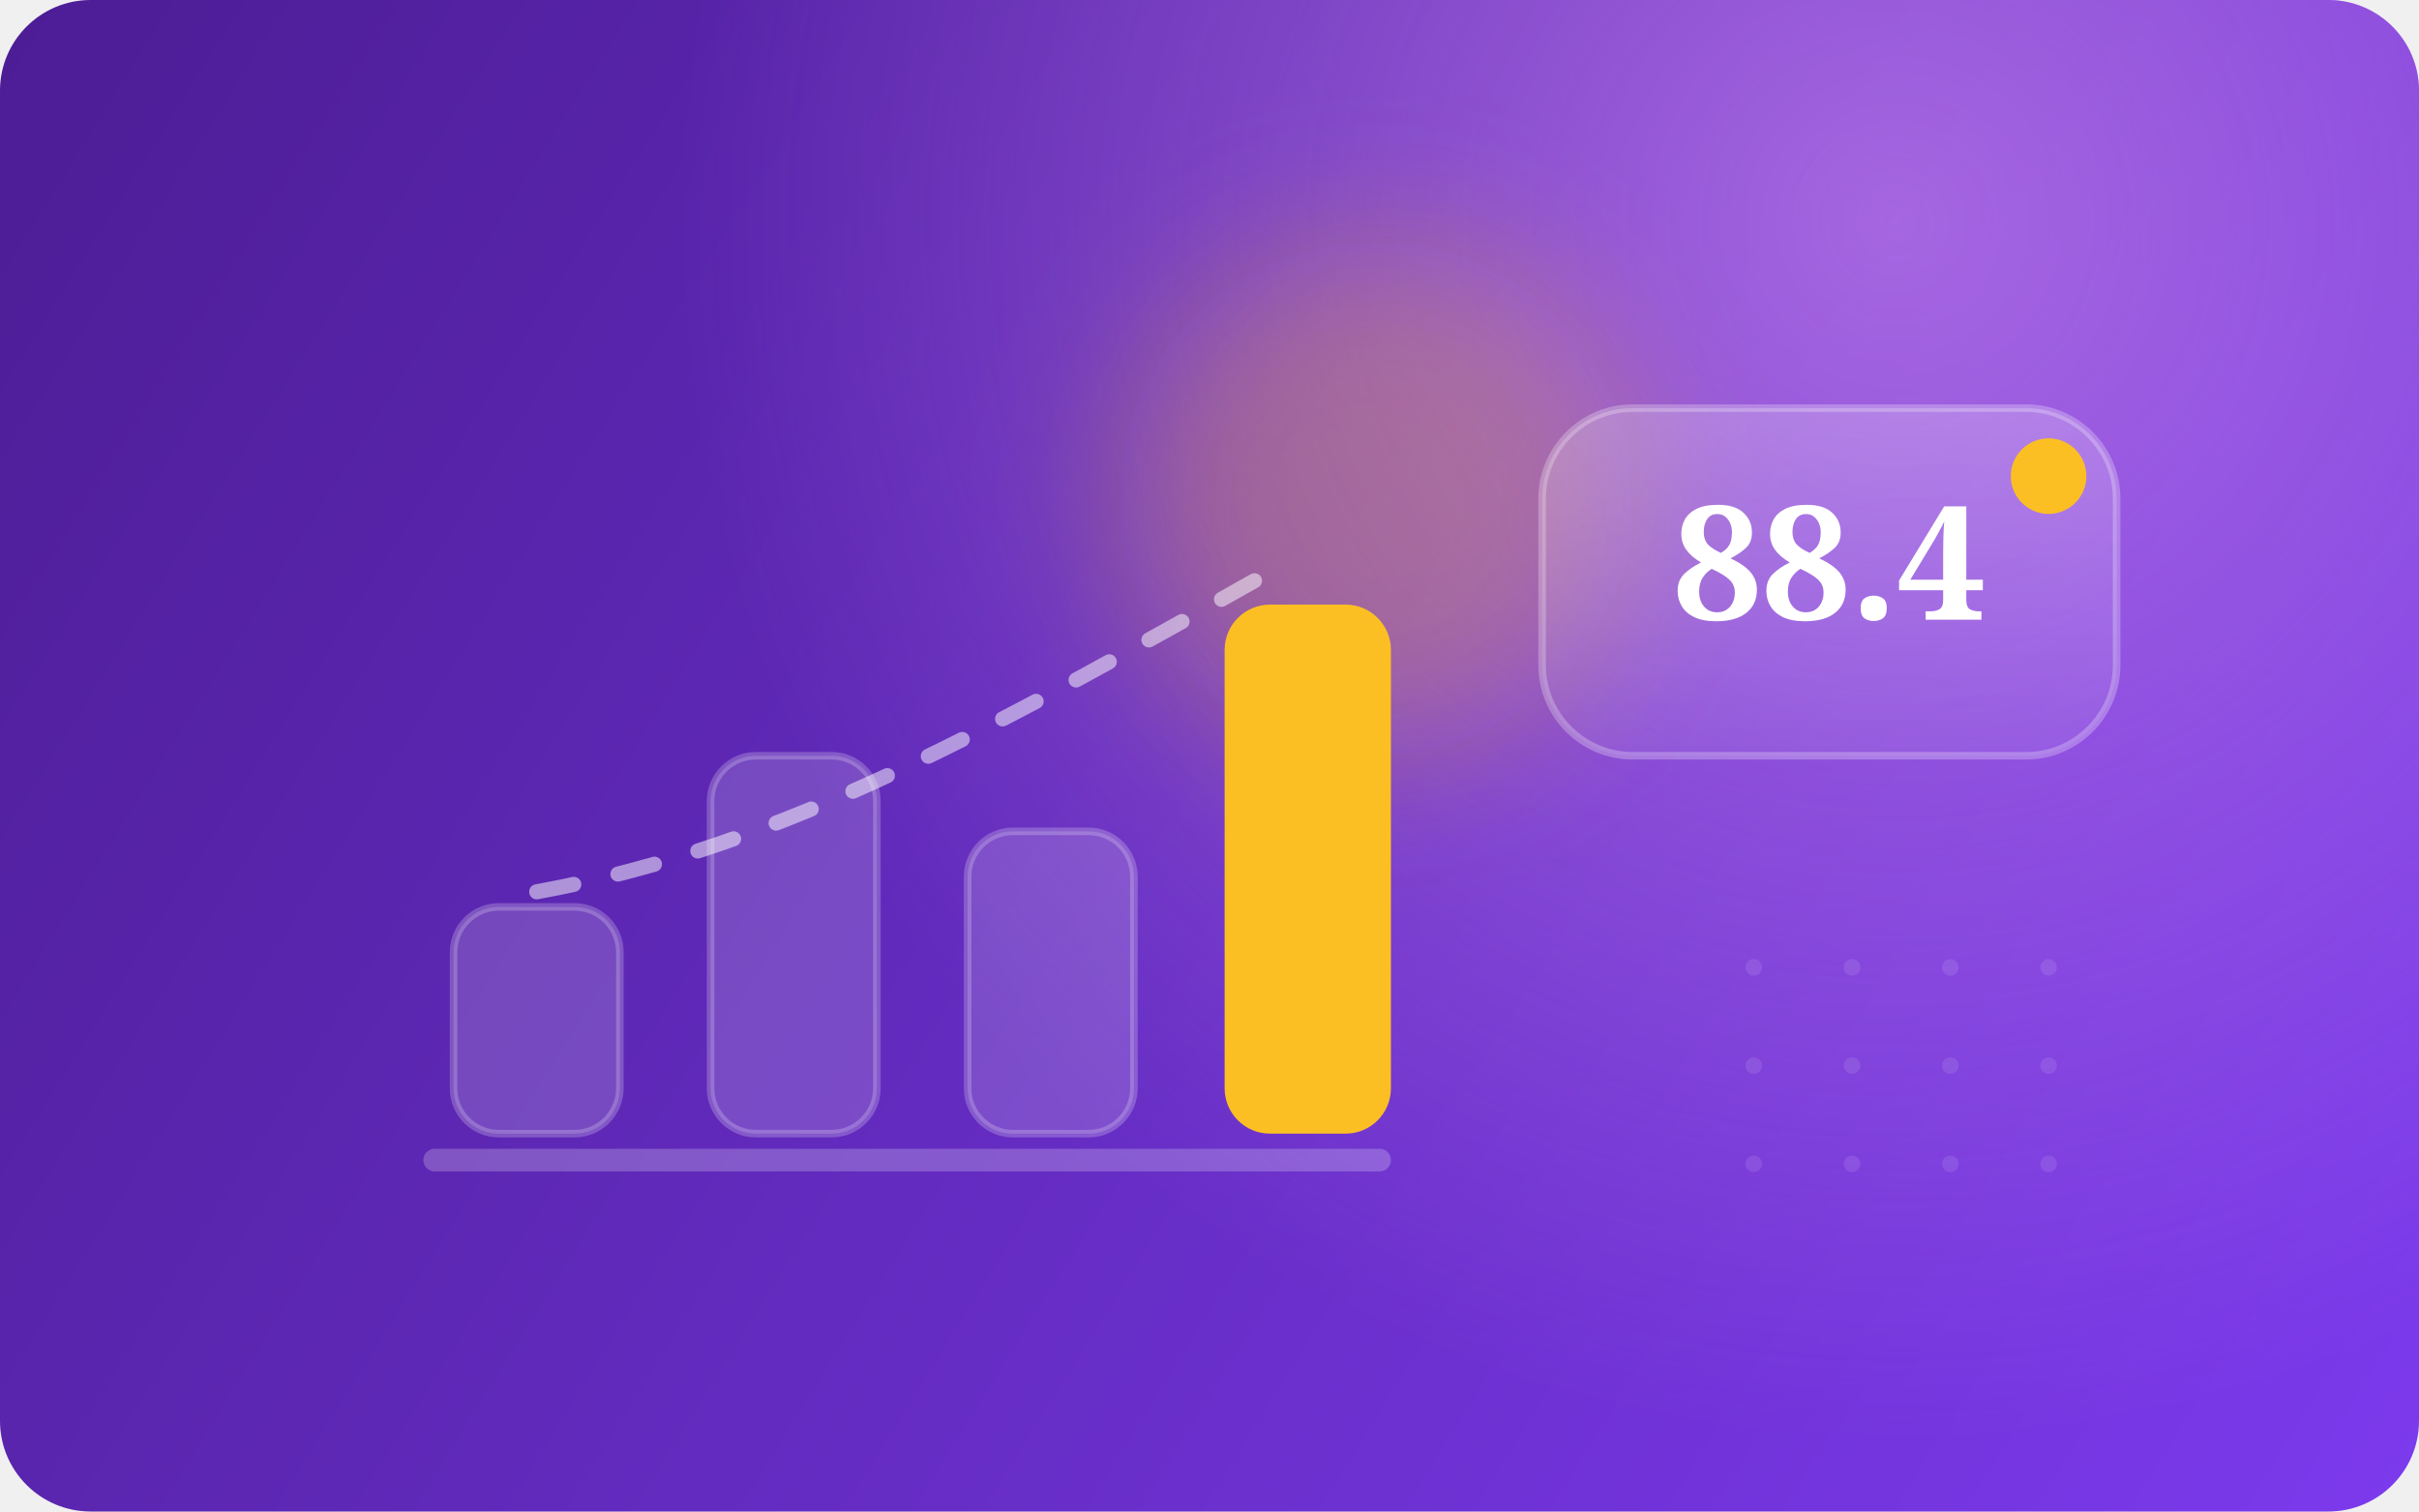
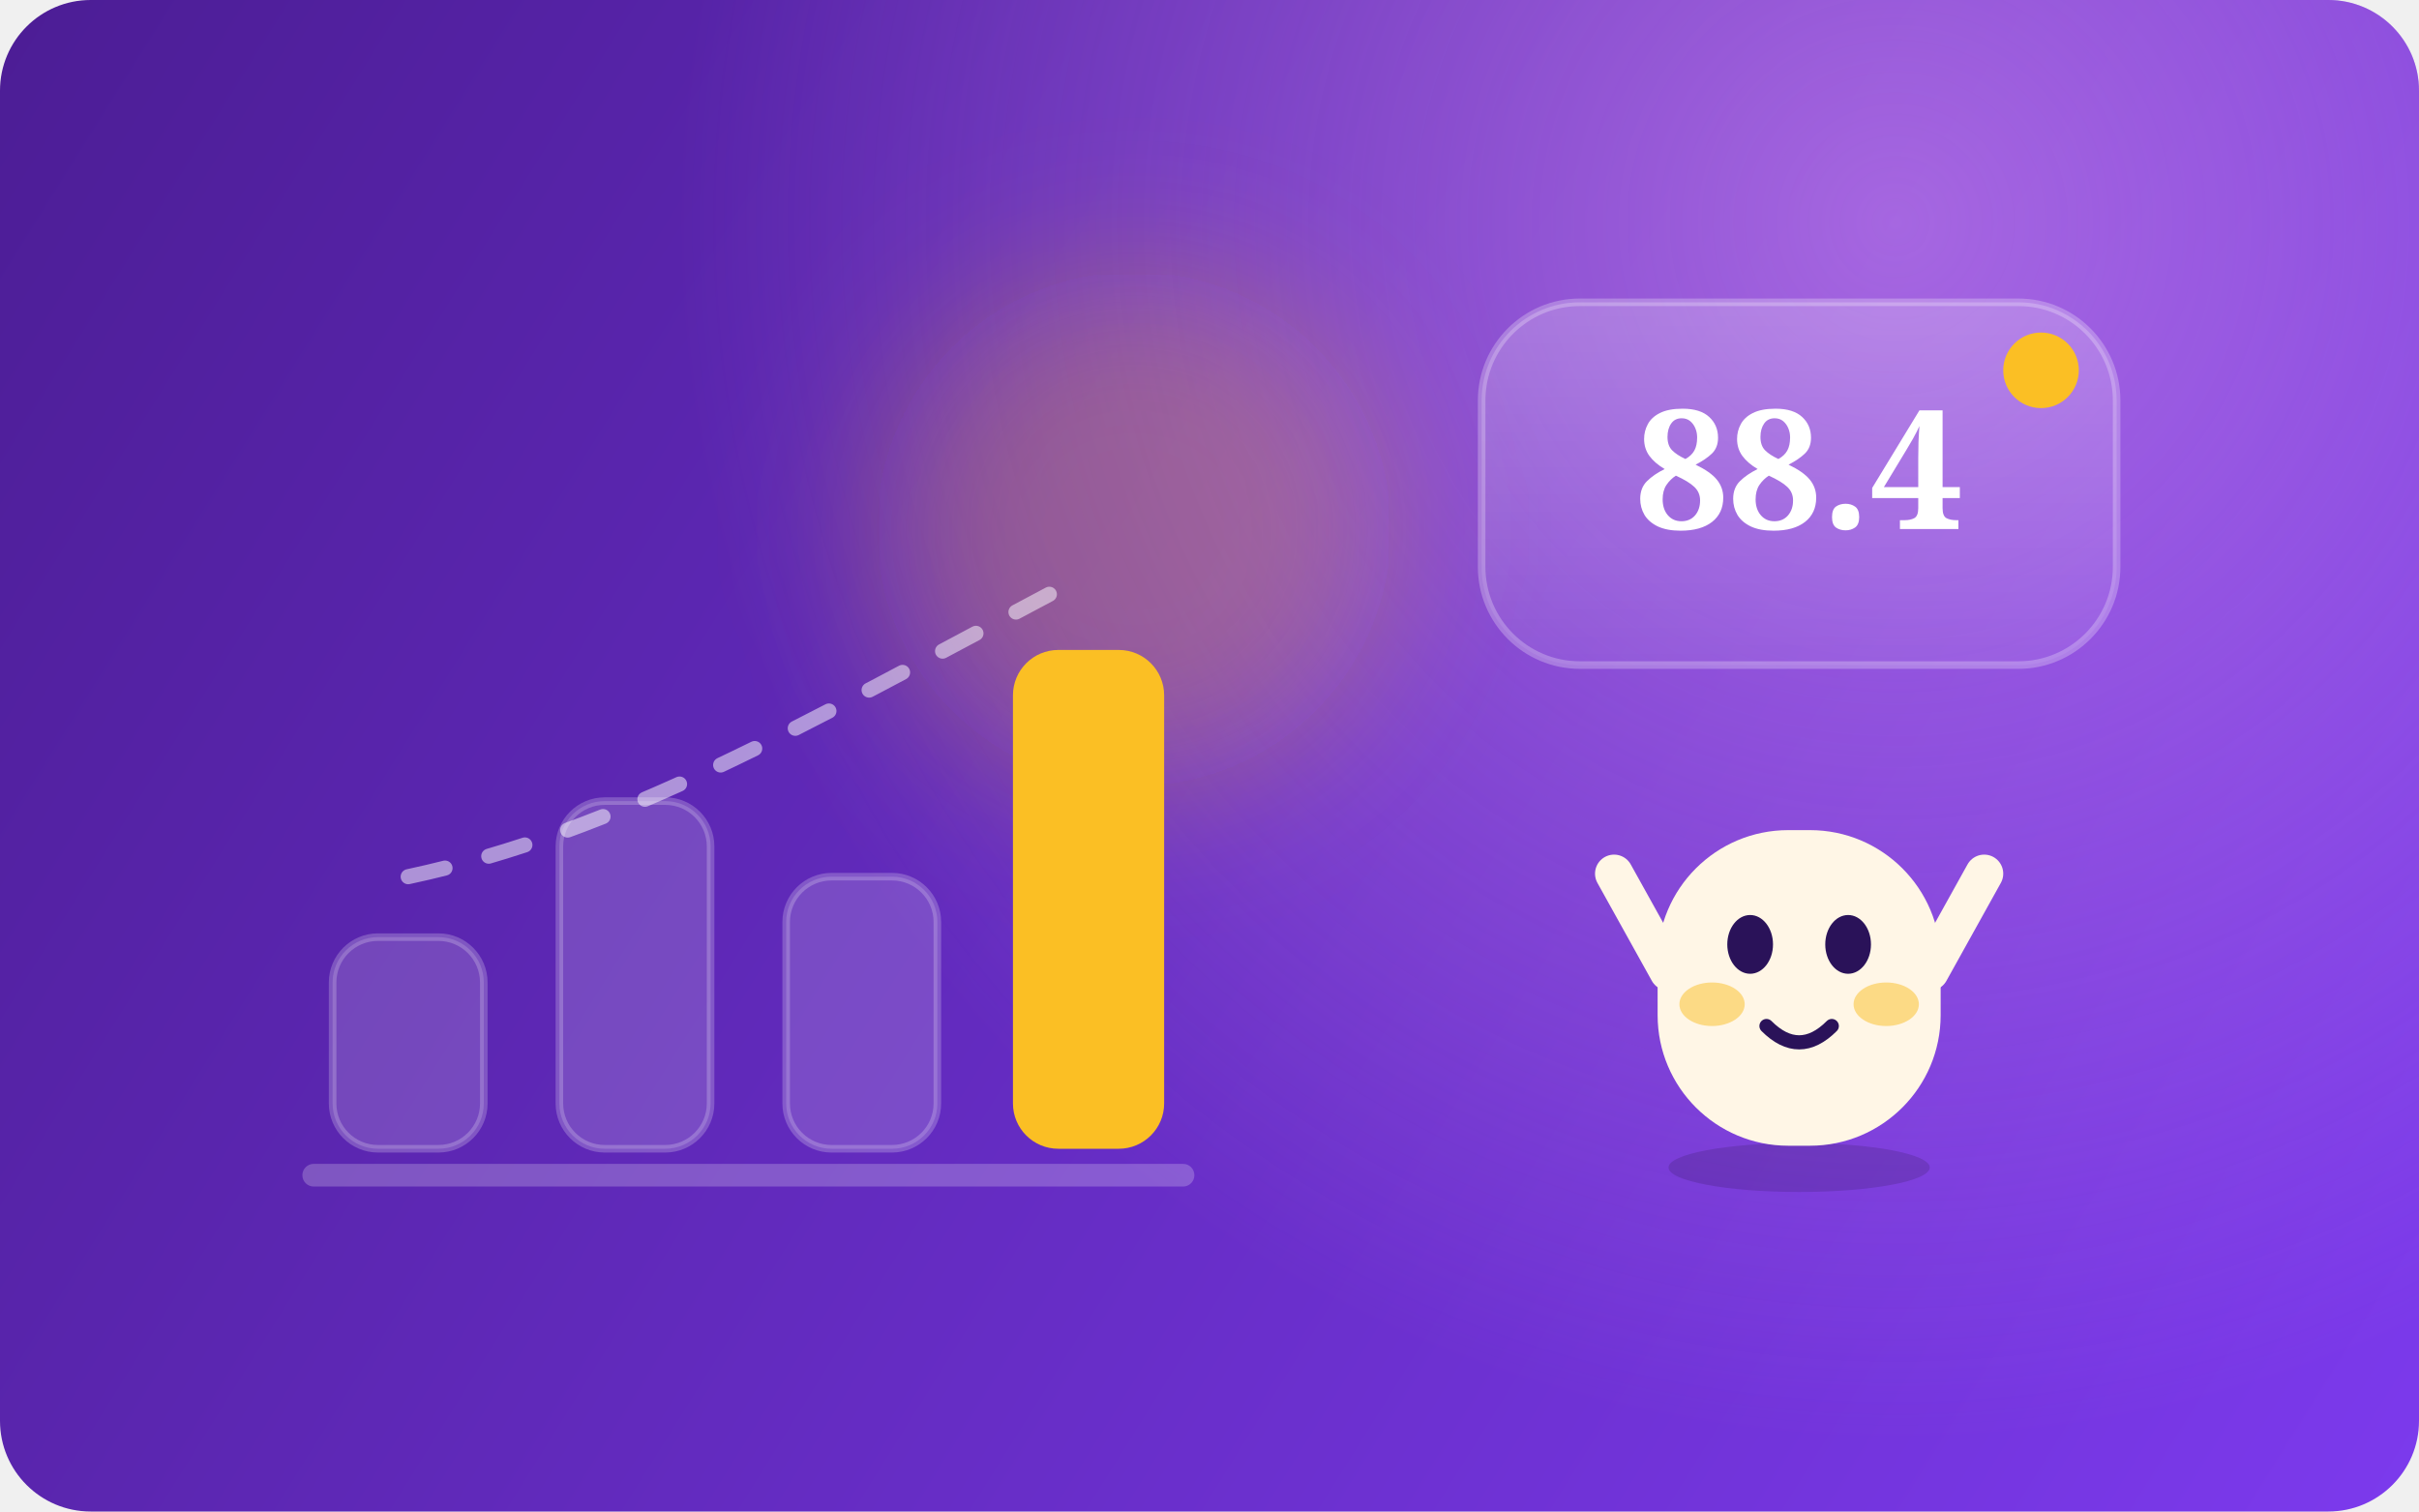
<svg xmlns="http://www.w3.org/2000/svg" width="320" height="200" viewBox="0 0 320 200" fill="none" role="img">
  <defs>
    <linearGradient id="g2" x1="0" y1="0" x2="320" y2="200" gradientUnits="userSpaceOnUse">
      <stop stop-color="#4C1D95" />
      <stop offset="1" stop-color="#7C3AED" />
    </linearGradient>
    <radialGradient id="o2" cx="0" cy="0" r="1" gradientUnits="userSpaceOnUse" gradientTransform="translate(250 30) scale(160)">
      <stop stop-color="#F0ABFC" stop-opacity="0.45" />
      <stop offset="1" stop-color="#F0ABFC" stop-opacity="0" />
    </radialGradient>
    <linearGradient id="s2" x1="0" y1="0" x2="0" y2="1">
      <stop stop-color="#fff" stop-opacity="0.22" />
      <stop offset="1" stop-color="#fff" stop-opacity="0.06" />
    </linearGradient>
    <filter id="b2" x="-60%" y="-60%" width="220%" height="220%">
      <feGaussianBlur stdDeviation="10" />
    </filter>
    <clipPath id="c2">
      <rect width="320" height="200" rx="12" />
    </clipPath>
  </defs>
+   <style>
+       .fl2 { transform-box: fill-box; transform-origin: center;
+              animation: f2 3.6s ease-in-out 0.5s infinite; }
+       @keyframes f2 { 0%,100% { transform: translateY(0) } 50% { transform: translateY(-5px) } }
+       .ey2 { transform-box: fill-box; transform-origin: center;
+              animation: b2 5.4s ease-in-out 2.4s infinite; }
+       @keyframes b2 { 0%,93%,100% { transform: scaleY(1) } 96% { transform: scaleY(0.12) } }
+       .pl2 { transform-box: fill-box; transform-origin: center;
+              animation: p2 2.8s ease-in-out infinite; }
+       @keyframes p2 { 0%,100% { opacity: .55 } 50% { opacity: 1 } }
+       @media (prefers-reduced-motion: reduce) {
+         .fl2, .ey2, .pl2 { animation: none }
+       }
+     </style>
  <g clip-path="url(#c2)">
    <rect width="320" height="200" fill="url(#g2)" />
    <rect width="320" height="200" fill="url(#o2)" />
-     <circle cx="182" cy="66" r="34" fill="#FBBF24" fill-opacity="0.28" filter="url(#b2)" />
-     <path d="M71 118 C 104 112, 132 96, 171 74" stroke="#fff" stroke-opacity="0.5" stroke-width="2" stroke-dasharray="5 6" stroke-linecap="round" fill="none" />
-     <rect x="60" y="120" width="22" height="30" rx="6" fill="#fff" fill-opacity="0.16" stroke="#fff" stroke-opacity="0.22" />
-     <rect x="94" y="100" width="22" height="50" rx="6" fill="#fff" fill-opacity="0.16" stroke="#fff" stroke-opacity="0.22" />
-     <rect x="128" y="110" width="22" height="40" rx="6" fill="#fff" fill-opacity="0.16" stroke="#fff" stroke-opacity="0.22" />
-     <rect x="162" y="80" width="22" height="70" rx="6" fill="#FBBF24" />
-     <rect x="56" y="152" width="128" height="3" rx="1.5" fill="#fff" fill-opacity="0.22" />
-     <g>
-       <rect x="204" y="54" width="76" height="46" rx="12" fill="url(#s2)" stroke="#fff" stroke-opacity="0.26" />
-       <text x="242" y="82" font-family="Georgia, serif" font-size="21" font-weight="700" fill="#fff" text-anchor="middle">88.4</text>
-       <circle cx="271" cy="63" r="5" fill="#FBBF24" />
+     <circle cx="150" cy="70" r="34" fill="#FBBF24" fill-opacity="0.26" filter="url(#b2)" />
+     <path d="M54 116 C 82 110, 106 96, 140 78" stroke="#fff" stroke-opacity="0.5" stroke-width="2" stroke-dasharray="5 6" stroke-linecap="round" fill="none" />
+     <rect x="44" y="124" width="20" height="28" rx="6" fill="#fff" fill-opacity="0.16" stroke="#fff" stroke-opacity="0.22" />
+     <rect x="74" y="106" width="20" height="46" rx="6" fill="#fff" fill-opacity="0.16" stroke="#fff" stroke-opacity="0.22" />
+     <rect x="104" y="116" width="20" height="36" rx="6" fill="#fff" fill-opacity="0.16" stroke="#fff" stroke-opacity="0.22" />
+     <rect x="134" y="86" width="20" height="66" rx="6" fill="#FBBF24" />
+     <rect x="40" y="154" width="118" height="3" rx="1.5" fill="#fff" fill-opacity="0.22" />
+     <rect x="196" y="40" width="84" height="48" rx="13" fill="url(#s2)" stroke="#fff" stroke-opacity="0.26" />
+     <text x="238" y="70" font-family="Georgia, serif" font-size="22" font-weight="700" fill="#fff" text-anchor="middle">88.4</text>
+     <circle cx="270" cy="49" r="5" fill="#FBBF24" class="pl2" />
+     <g transform="translate(238 130) scale(0.72)">
+       <g class="fl2">
+         <ellipse cx="0" cy="34" rx="24" ry="4.5" fill="#000" fill-opacity="0.13" />
+         <path d="M-24 -2 L-34 -20" stroke="#FFF6E6" stroke-width="7" stroke-linecap="round" />
+         <path d="M24 -2 L34 -20" stroke="#FFF6E6" stroke-width="7" stroke-linecap="round" />
+         <rect x="-26" y="-28" width="52" height="58" rx="24" fill="#FFF6E6" />
+         <ellipse cx="-16" cy="4" rx="6" ry="4" fill="#FBBF24" fill-opacity="0.5" />
+         <ellipse cx="16" cy="4" rx="6" ry="4" fill="#FBBF24" fill-opacity="0.5" />
+         <ellipse class="ey2" cx="-9" cy="-7" rx="4.2" ry="5.4" fill="#2A1259" />
+         <ellipse class="ey2" cx="9" cy="-7" rx="4.2" ry="5.4" fill="#2A1259" />
+         <path d="M-6 8 q6 6 12 0" stroke="#2A1259" stroke-width="2.6" stroke-linecap="round" fill="none" />
+       </g>
    </g>
-     <circle cx="232" cy="128" r="1.1" fill="#fff" fill-opacity="0.1" />
-     <circle cx="245" cy="128" r="1.1" fill="#fff" fill-opacity="0.1" />
-     <circle cx="258" cy="128" r="1.1" fill="#fff" fill-opacity="0.1" />
-     <circle cx="271" cy="128" r="1.1" fill="#fff" fill-opacity="0.1" />
-     <circle cx="232" cy="141" r="1.1" fill="#fff" fill-opacity="0.1" />
-     <circle cx="245" cy="141" r="1.1" fill="#fff" fill-opacity="0.1" />
-     <circle cx="258" cy="141" r="1.1" fill="#fff" fill-opacity="0.1" />
-     <circle cx="271" cy="141" r="1.1" fill="#fff" fill-opacity="0.1" />
-     <circle cx="232" cy="154" r="1.1" fill="#fff" fill-opacity="0.1" />
-     <circle cx="245" cy="154" r="1.1" fill="#fff" fill-opacity="0.1" />
-     <circle cx="258" cy="154" r="1.1" fill="#fff" fill-opacity="0.1" />
-     <circle cx="271" cy="154" r="1.1" fill="#fff" fill-opacity="0.1" />
  </g>
</svg>
